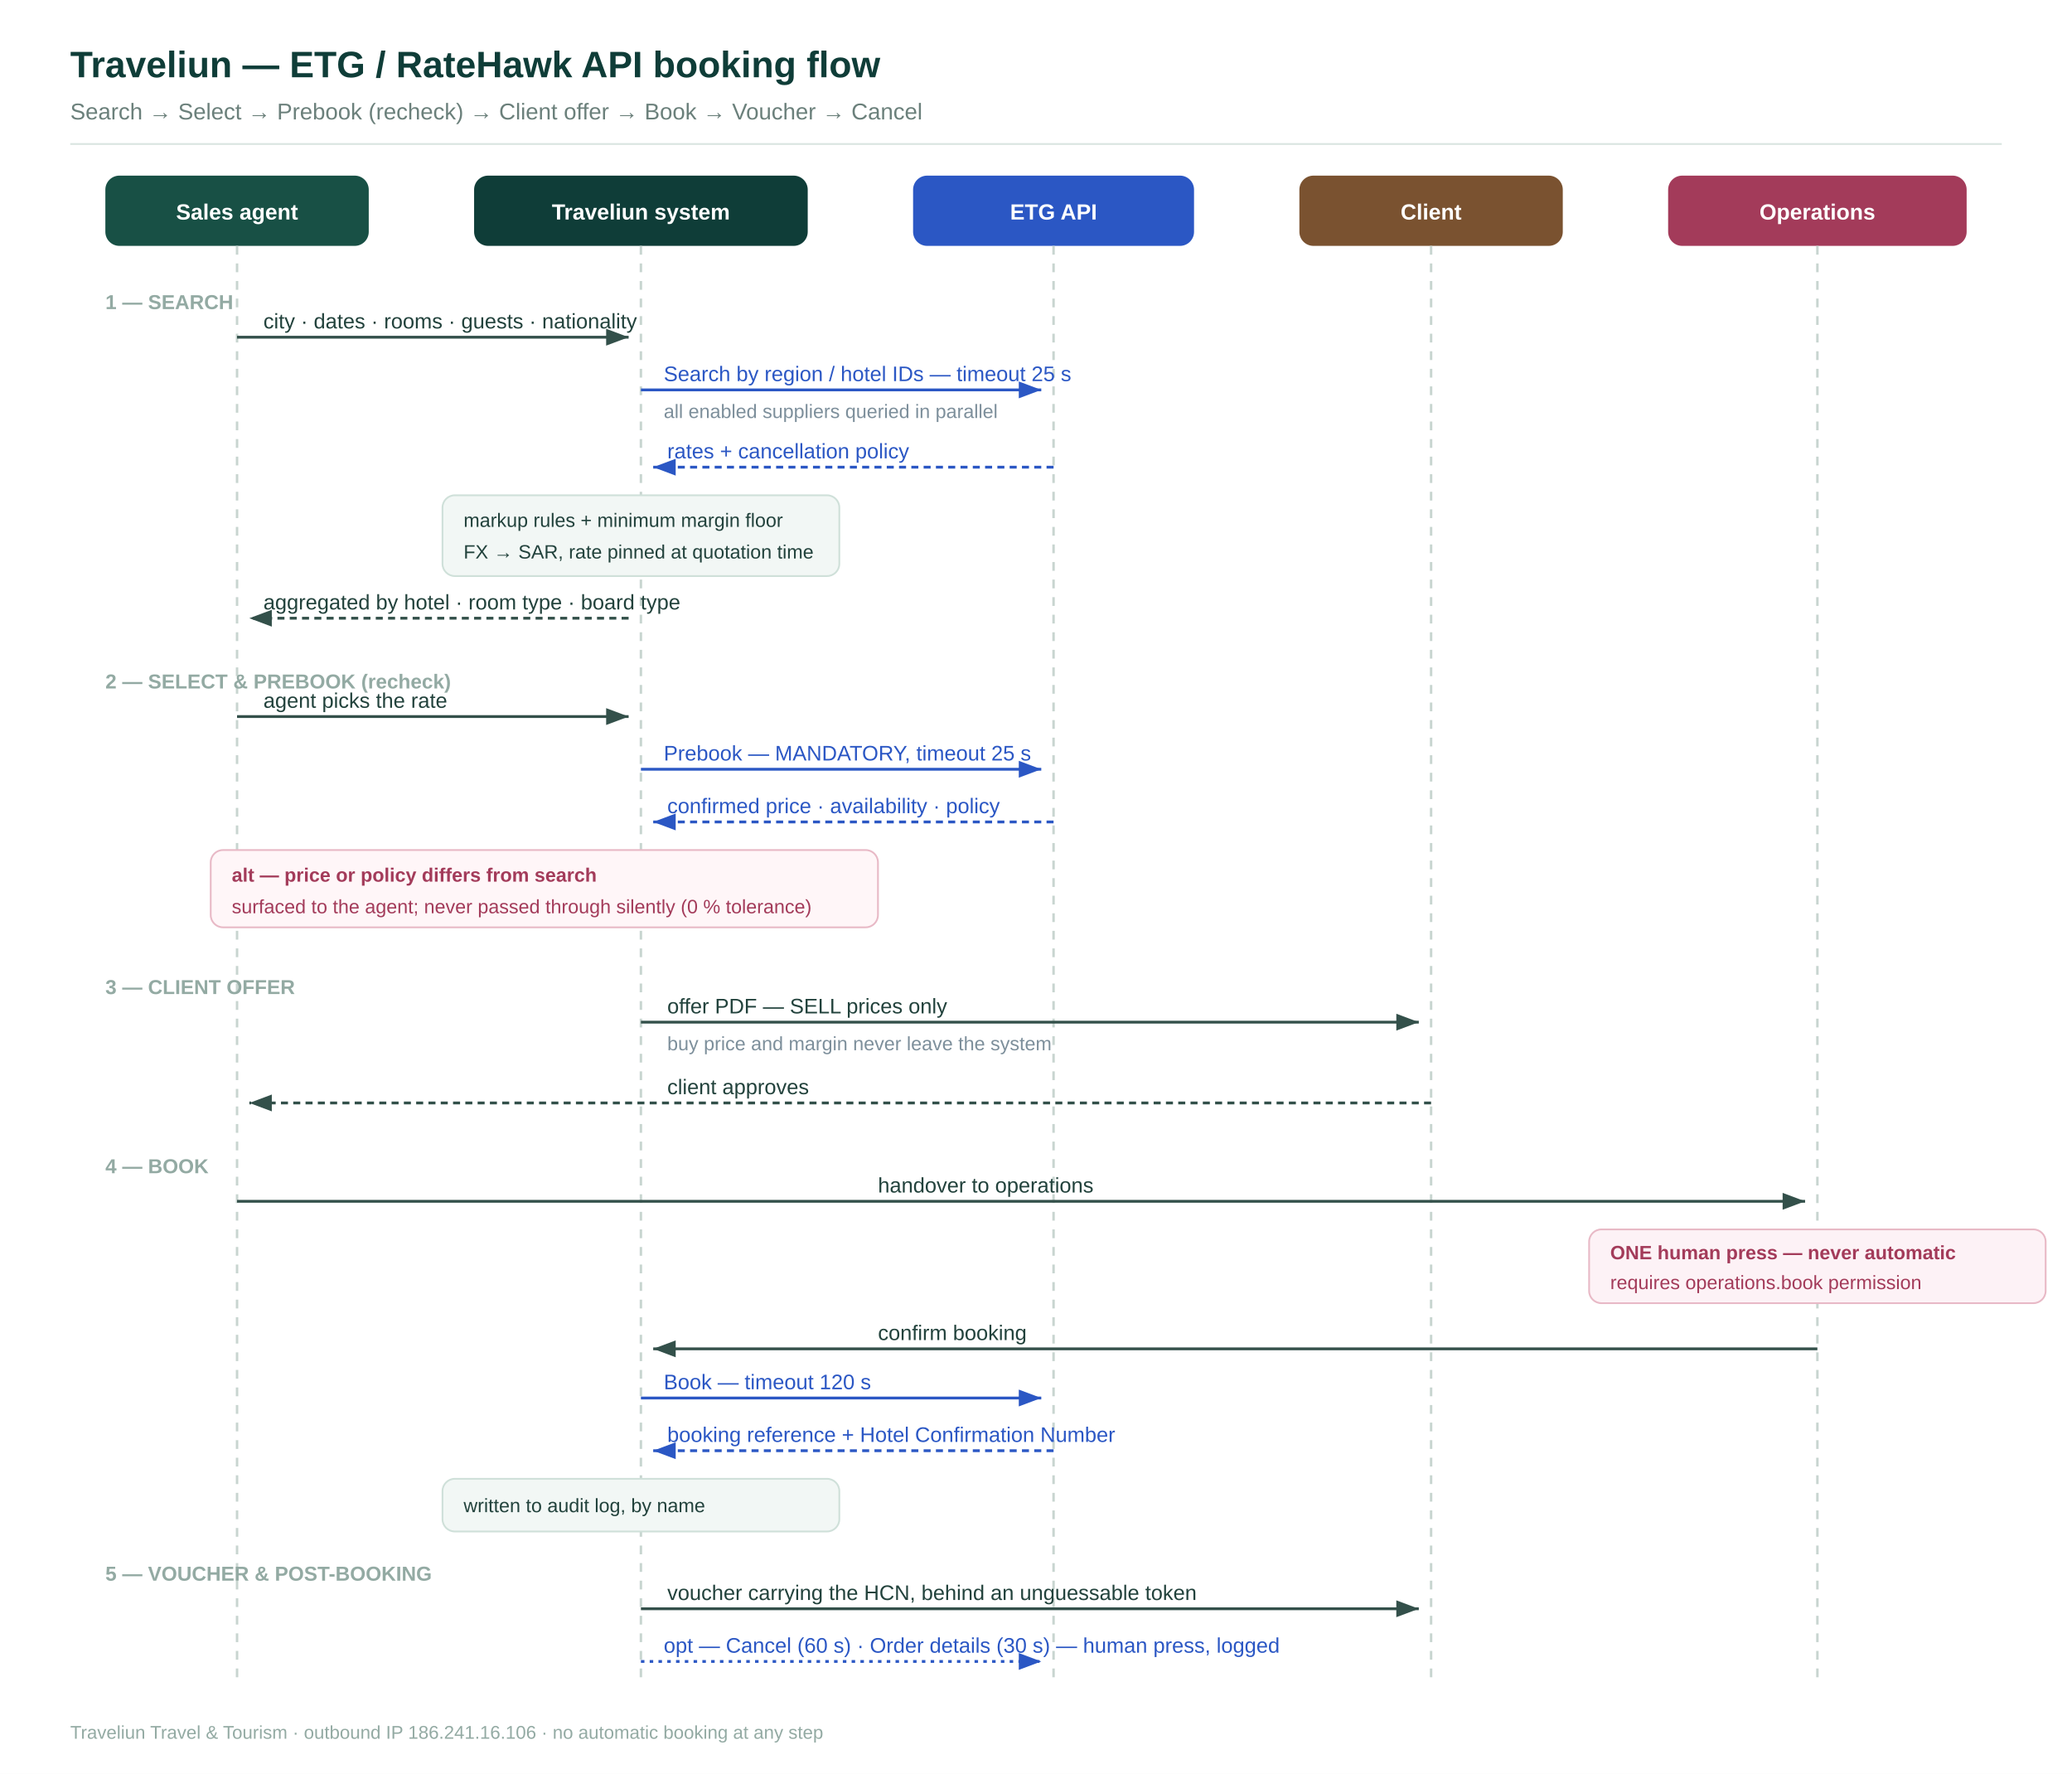
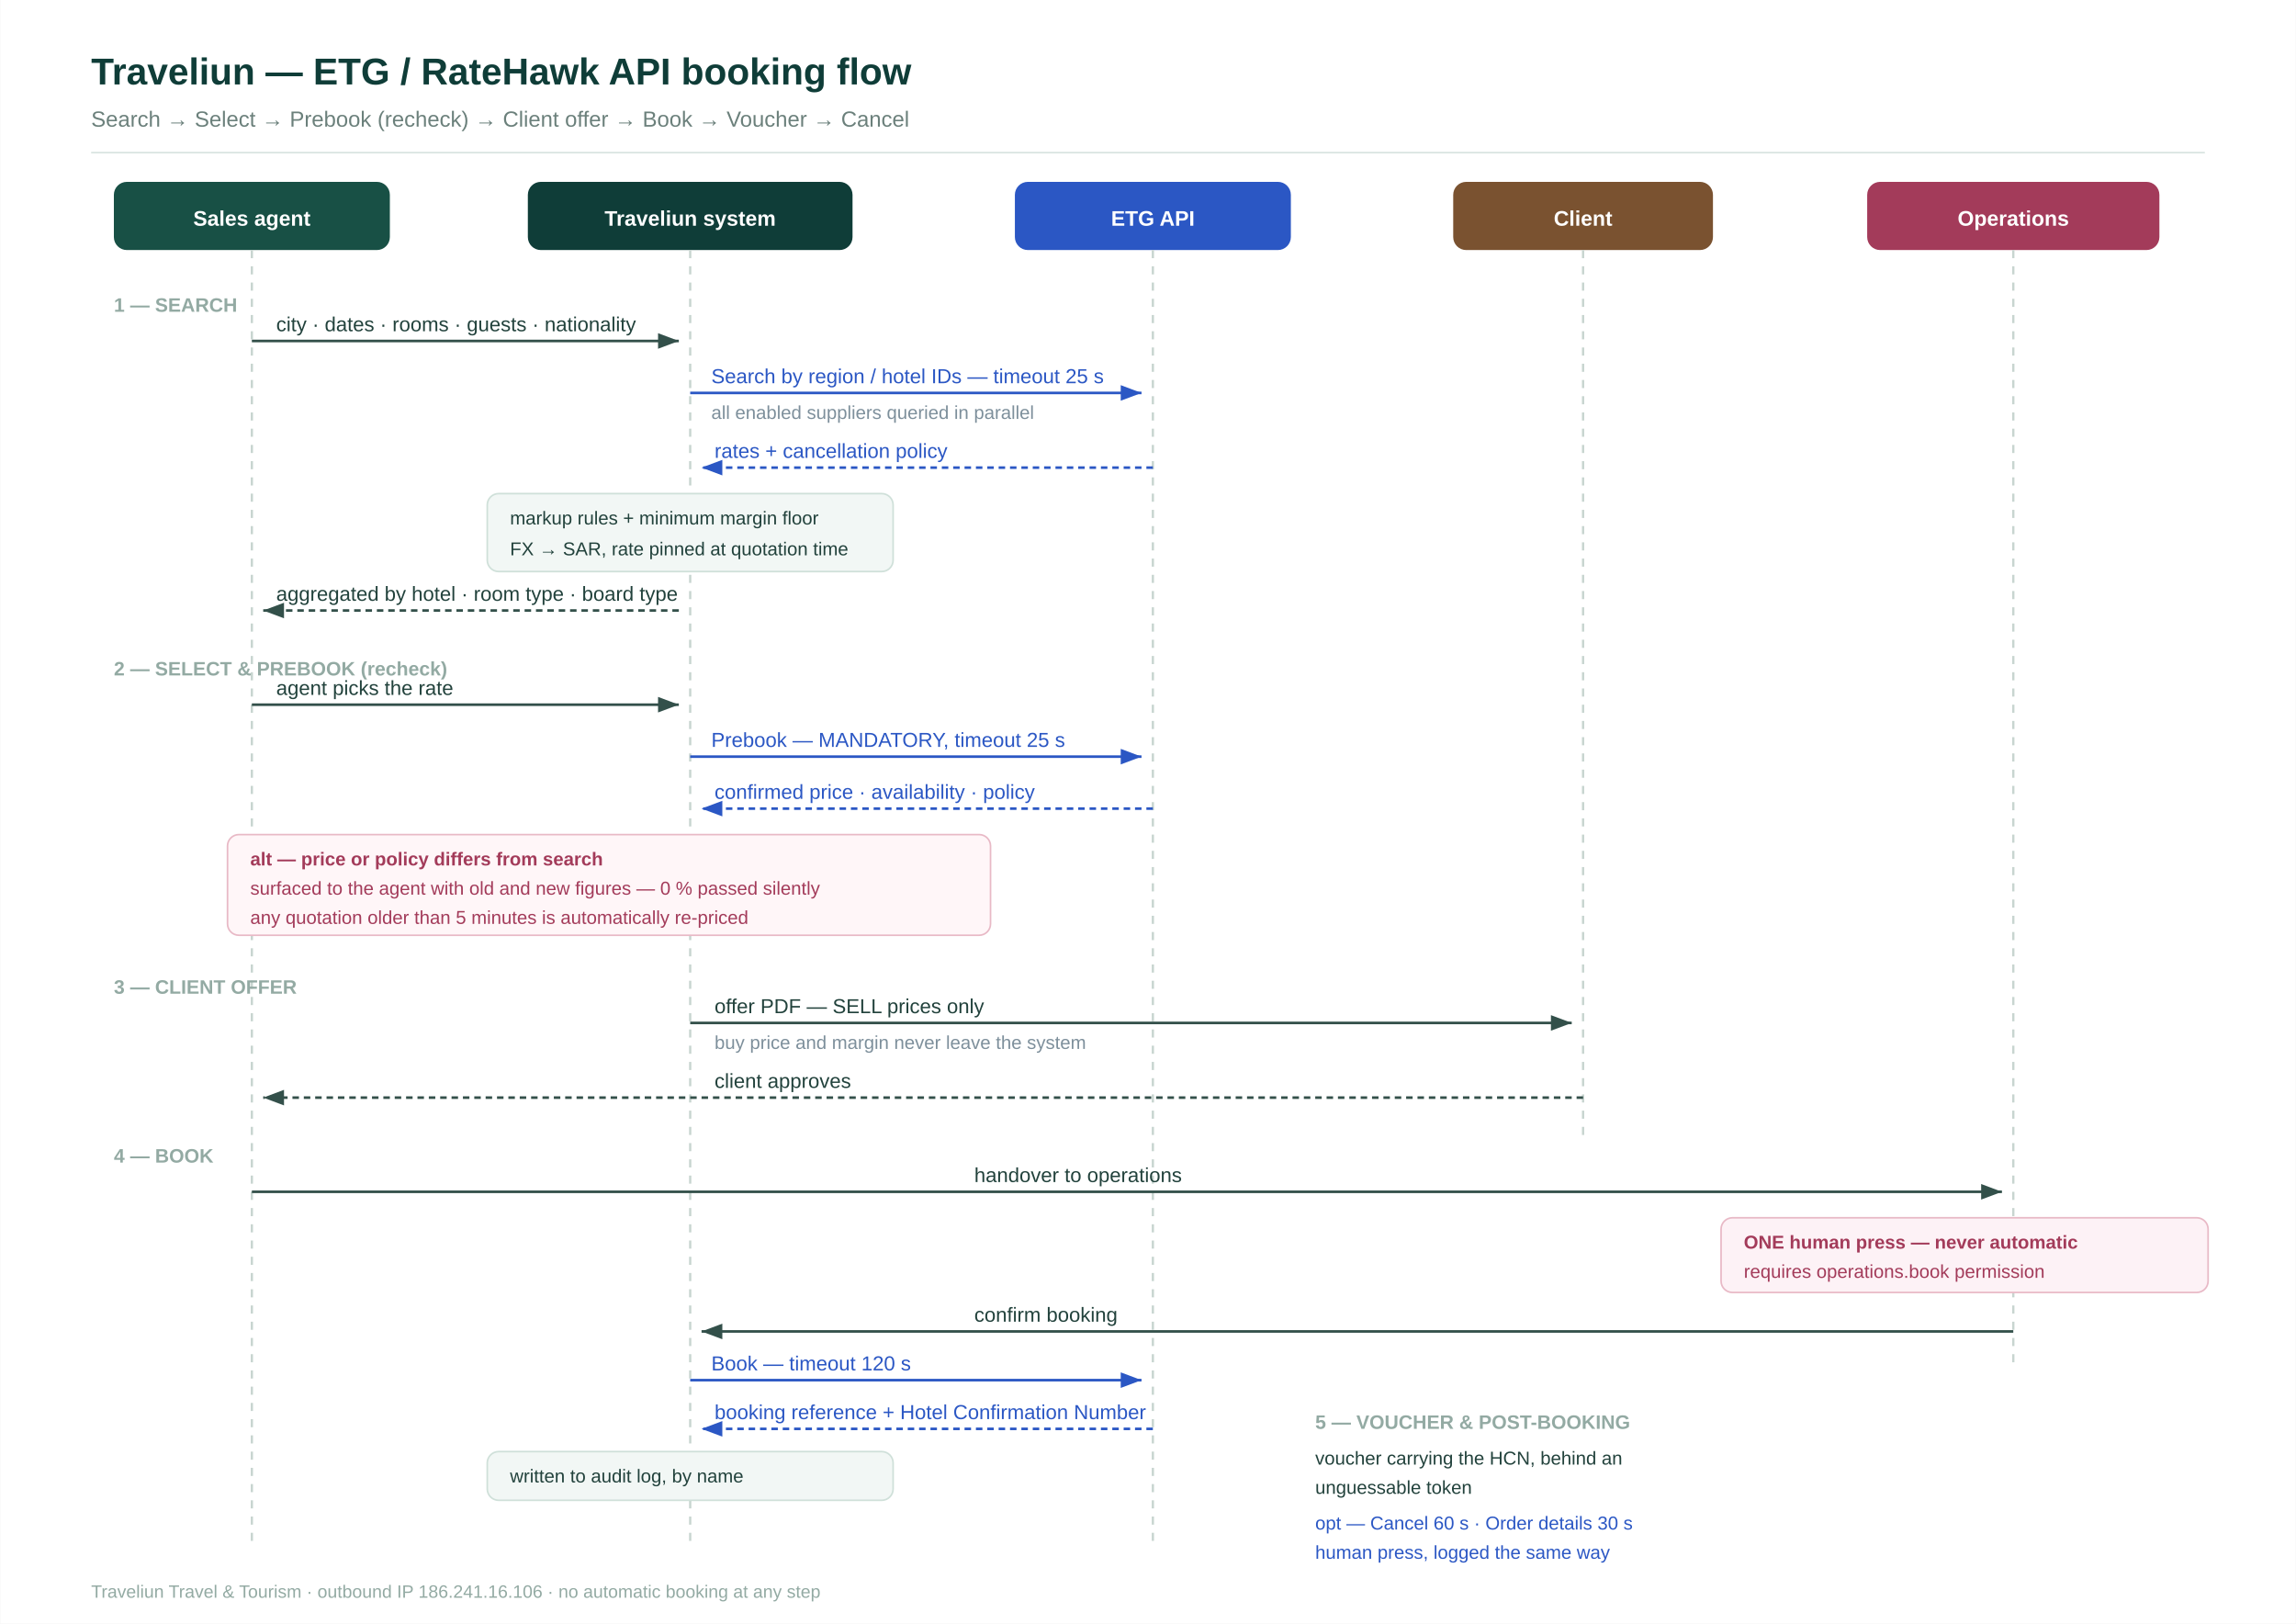
- <svg xmlns="http://www.w3.org/2000/svg" viewBox="0 0 1180 1010" width="1180" height="1010" font-family="Segoe UI, Arial, sans-serif">
-   <rect width="1180" height="1010" fill="#ffffff" />
-   <text x="40" y="44" font-size="21" font-weight="700" fill="#0f3d38">Traveliun — ETG / RateHawk API booking flow</text>
-   <text x="40" y="68" font-size="13" fill="#6b807b">Search → Select → Prebook (recheck) → Client offer → Book → Voucher → Cancel</text>
-   <line x1="40" y1="82" x2="1140" y2="82" stroke="#d9e4e0" stroke-width="1" />
-   <g font-size="12.5" font-weight="700" text-anchor="middle">
-     <rect x="60" y="100" width="150" height="40" rx="8" fill="#185045" />
-     <text x="135" y="125" fill="#fff">Sales agent</text>
-     <rect x="270" y="100" width="190" height="40" rx="8" fill="#0f3d38" />
-     <text x="365" y="125" fill="#fff">Traveliun system</text>
-     <rect x="520" y="100" width="160" height="40" rx="8" fill="#2b57c4" />
-     <text x="600" y="125" fill="#fff">ETG API</text>
-     <rect x="740" y="100" width="150" height="40" rx="8" fill="#7a5230" />
-     <text x="815" y="125" fill="#fff">Client</text>
-     <rect x="950" y="100" width="170" height="40" rx="8" fill="#a33b5a" />
-     <text x="1035" y="125" fill="#fff">Operations</text>
+ <svg xmlns="http://www.w3.org/2000/svg" viewBox="0 0 1414 1000" width="297mm" height="210mm" preserveAspectRatio="xMidYMid meet" font-family="Segoe UI, Arial, sans-serif">
+   <rect width="1414" height="1000" fill="#ffffff" />
+   <text x="56" y="52" font-size="23" font-weight="700" fill="#0f3d38">Traveliun — ETG / RateHawk API booking flow</text>
+   <text x="56" y="78" font-size="13.5" fill="#6b807b">Search → Select → Prebook (recheck) → Client offer → Book → Voucher → Cancel</text>
+   <line x1="56" y1="94" x2="1358" y2="94" stroke="#d9e4e0" stroke-width="1" />
+   <g font-size="13" font-weight="700" text-anchor="middle">
+     <rect x="70" y="112" width="170" height="42" rx="8" fill="#185045" />
+     <text x="155" y="139" fill="#fff">Sales agent</text>
+     <rect x="325" y="112" width="200" height="42" rx="8" fill="#0f3d38" />
+     <text x="425" y="139" fill="#fff">Traveliun system</text>
+     <rect x="625" y="112" width="170" height="42" rx="8" fill="#2b57c4" />
+     <text x="710" y="139" fill="#fff">ETG API</text>
+     <rect x="895" y="112" width="160" height="42" rx="8" fill="#7a5230" />
+     <text x="975" y="139" fill="#fff">Client</text>
+     <rect x="1150" y="112" width="180" height="42" rx="8" fill="#a33b5a" />
+     <text x="1240" y="139" fill="#fff">Operations</text>
  </g>
  <g stroke="#c8d5d0" stroke-width="1.4" stroke-dasharray="5 5">
-     <line x1="135" y1="140" x2="135" y2="960" />
-     <line x1="365" y1="140" x2="365" y2="960" />
-     <line x1="600" y1="140" x2="600" y2="960" />
-     <line x1="815" y1="140" x2="815" y2="960" />
-     <line x1="1035" y1="140" x2="1035" y2="960" />
+     <line x1="155" y1="154" x2="155" y2="950" />
+     <line x1="425" y1="154" x2="425" y2="950" />
+     <line x1="710" y1="154" x2="710" y2="950" />
+     <line x1="975" y1="154" x2="975" y2="700" />
+     <line x1="1240" y1="154" x2="1240" y2="844" />
  </g>
  <defs>
    <marker id="a" markerWidth="9" markerHeight="9" refX="8" refY="3" orient="auto">
      <path d="M0,0 L8,3 L0,6 z" fill="#33504a" />
    </marker>
    <marker id="b" markerWidth="9" markerHeight="9" refX="8" refY="3" orient="auto">
      <path d="M0,0 L8,3 L0,6 z" fill="#2b57c4" />
    </marker>
  </defs>
-   <g font-size="12" fill="#22423c">
-     <text x="60" y="176" font-size="11.5" font-weight="700" fill="#93aaa3">1 — SEARCH</text>
-     <line x1="135" y1="192" x2="358" y2="192" stroke="#33504a" stroke-width="1.6" marker-end="url(#a)" />
-     <text x="150" y="187">city · dates · rooms · guests · nationality</text>
-     <line x1="365" y1="222" x2="593" y2="222" stroke="#2b57c4" stroke-width="1.6" marker-end="url(#b)" />
-     <text x="378" y="217" fill="#2b57c4">Search by region / hotel IDs — timeout 25 s</text>
-     <text x="378" y="238" font-size="11" fill="#7d8f9b">all enabled suppliers queried in parallel</text>
-     <line x1="600" y1="266" x2="372" y2="266" stroke="#2b57c4" stroke-width="1.6" stroke-dasharray="4 3" marker-end="url(#b)" />
-     <text x="380" y="261" fill="#2b57c4">rates + cancellation policy</text>
-     <rect x="252" y="282" width="226" height="46" rx="7" fill="#f2f7f5" stroke="#cfe0d9" />
-     <text x="264" y="300" font-size="11">markup rules + minimum margin floor</text>
-     <text x="264" y="318" font-size="11">FX → SAR, rate pinned at quotation time</text>
-     <line x1="358" y1="352" x2="142" y2="352" stroke="#33504a" stroke-width="1.6" stroke-dasharray="4 3" marker-end="url(#a)" />
-     <text x="150" y="347">aggregated by hotel · room type · board type</text>
-     <text x="60" y="392" font-size="11.5" font-weight="700" fill="#93aaa3">2 — SELECT &amp; PREBOOK (recheck)</text>
-     <line x1="135" y1="408" x2="358" y2="408" stroke="#33504a" stroke-width="1.6" marker-end="url(#a)" />
-     <text x="150" y="403">agent picks the rate</text>
-     <line x1="365" y1="438" x2="593" y2="438" stroke="#2b57c4" stroke-width="1.6" marker-end="url(#b)" />
-     <text x="378" y="433" fill="#2b57c4">Prebook — MANDATORY, timeout 25 s</text>
-     <line x1="600" y1="468" x2="372" y2="468" stroke="#2b57c4" stroke-width="1.6" stroke-dasharray="4 3" marker-end="url(#b)" />
-     <text x="380" y="463" fill="#2b57c4">confirmed price · availability · policy</text>
-     <rect x="120" y="484" width="380" height="44" rx="7" fill="#fff6f8" stroke="#e8b9c6" />
-     <text x="132" y="502" font-size="11" font-weight="700" fill="#a33b5a">alt — price or policy differs from search</text>
-     <text x="132" y="520" font-size="11" fill="#a33b5a">surfaced to the agent; never passed through silently (0 % tolerance)</text>
-     <text x="60" y="566" font-size="11.5" font-weight="700" fill="#93aaa3">3 — CLIENT OFFER</text>
-     <line x1="365" y1="582" x2="808" y2="582" stroke="#33504a" stroke-width="1.6" marker-end="url(#a)" />
-     <text x="380" y="577">offer PDF — SELL prices only</text>
-     <text x="380" y="598" font-size="11" fill="#7d8f9b">buy price and margin never leave the system</text>
-     <line x1="815" y1="628" x2="142" y2="628" stroke="#33504a" stroke-width="1.6" stroke-dasharray="4 3" marker-end="url(#a)" />
-     <text x="380" y="623">client approves</text>
-     <text x="60" y="668" font-size="11.5" font-weight="700" fill="#93aaa3">4 — BOOK</text>
-     <line x1="135" y1="684" x2="1028" y2="684" stroke="#33504a" stroke-width="1.6" marker-end="url(#a)" />
-     <text x="500" y="679">handover to operations</text>
-     <rect x="905" y="700" width="260" height="42" rx="7" fill="#fdf2f6" stroke="#e8b9c6" />
-     <text x="917" y="717" font-size="11" font-weight="700" fill="#a33b5a">ONE human press — never automatic</text>
-     <text x="917" y="734" font-size="11" fill="#a33b5a">requires operations.book permission</text>
-     <line x1="1035" y1="768" x2="372" y2="768" stroke="#33504a" stroke-width="1.6" marker-end="url(#a)" />
-     <text x="500" y="763">confirm booking</text>
-     <line x1="365" y1="796" x2="593" y2="796" stroke="#2b57c4" stroke-width="1.6" marker-end="url(#b)" />
-     <text x="378" y="791" fill="#2b57c4">Book — timeout 120 s</text>
-     <line x1="600" y1="826" x2="372" y2="826" stroke="#2b57c4" stroke-width="1.6" stroke-dasharray="4 3" marker-end="url(#b)" />
-     <text x="380" y="821" fill="#2b57c4">booking reference + Hotel Confirmation Number</text>
-     <rect x="252" y="842" width="226" height="30" rx="7" fill="#f2f7f5" stroke="#cfe0d9" />
-     <text x="264" y="861" font-size="11">written to audit log, by name</text>
-     <text x="60" y="900" font-size="11.5" font-weight="700" fill="#93aaa3">5 — VOUCHER &amp; POST-BOOKING</text>
-     <line x1="365" y1="916" x2="808" y2="916" stroke="#33504a" stroke-width="1.6" marker-end="url(#a)" />
-     <text x="380" y="911">voucher carrying the HCN, behind an unguessable token</text>
-     <line x1="365" y1="946" x2="593" y2="946" stroke="#2b57c4" stroke-width="1.6" stroke-dasharray="2 3" marker-end="url(#b)" />
-     <text x="378" y="941" fill="#2b57c4">opt — Cancel (60 s) · Order details (30 s) — human press, logged</text>
+   <g font-size="12.5" fill="#22423c">
+     <text x="70" y="192" font-size="12" font-weight="700" fill="#93aaa3">1 — SEARCH</text>
+     <line x1="155" y1="210" x2="418" y2="210" stroke="#33504a" stroke-width="1.6" marker-end="url(#a)" />
+     <text x="170" y="204">city · dates · rooms · guests · nationality</text>
+     <line x1="425" y1="242" x2="703" y2="242" stroke="#2b57c4" stroke-width="1.6" marker-end="url(#b)" />
+     <text x="438" y="236" fill="#2b57c4">Search by region / hotel IDs — timeout 25 s</text>
+     <text x="438" y="258" font-size="11.5" fill="#7d8f9b">all enabled suppliers queried in parallel</text>
+     <line x1="710" y1="288" x2="432" y2="288" stroke="#2b57c4" stroke-width="1.6" stroke-dasharray="4 3" marker-end="url(#b)" />
+     <text x="440" y="282" fill="#2b57c4">rates + cancellation policy</text>
+     <rect x="300" y="304" width="250" height="48" rx="7" fill="#f2f7f5" stroke="#cfe0d9" />
+     <text x="314" y="323" font-size="11.5">markup rules + minimum margin floor</text>
+     <text x="314" y="342" font-size="11.5">FX → SAR, rate pinned at quotation time</text>
+     <line x1="418" y1="376" x2="162" y2="376" stroke="#33504a" stroke-width="1.6" stroke-dasharray="4 3" marker-end="url(#a)" />
+     <text x="170" y="370">aggregated by hotel · room type · board type</text>
+     <text x="70" y="416" font-size="12" font-weight="700" fill="#93aaa3">2 — SELECT &amp; PREBOOK (recheck)</text>
+     <line x1="155" y1="434" x2="418" y2="434" stroke="#33504a" stroke-width="1.6" marker-end="url(#a)" />
+     <text x="170" y="428">agent picks the rate</text>
+     <line x1="425" y1="466" x2="703" y2="466" stroke="#2b57c4" stroke-width="1.6" marker-end="url(#b)" />
+     <text x="438" y="460" fill="#2b57c4">Prebook — MANDATORY, timeout 25 s</text>
+     <line x1="710" y1="498" x2="432" y2="498" stroke="#2b57c4" stroke-width="1.6" stroke-dasharray="4 3" marker-end="url(#b)" />
+     <text x="440" y="492" fill="#2b57c4">confirmed price · availability · policy</text>
+     <rect x="140" y="514" width="470" height="62" rx="7" fill="#fff6f8" stroke="#e8b9c6" />
+     <text x="154" y="533" font-size="11.5" font-weight="700" fill="#a33b5a">alt — price or policy differs from search</text>
+     <text x="154" y="551" font-size="11.5" fill="#a33b5a">surfaced to the agent with old and new figures — 0 % passed silently</text>
+     <text x="154" y="569" font-size="11.5" fill="#a33b5a">any quotation older than 5 minutes is automatically re-priced</text>
+     <text x="70" y="612" font-size="12" font-weight="700" fill="#93aaa3">3 — CLIENT OFFER</text>
+     <line x1="425" y1="630" x2="968" y2="630" stroke="#33504a" stroke-width="1.6" marker-end="url(#a)" />
+     <text x="440" y="624">offer PDF — SELL prices only</text>
+     <text x="440" y="646" font-size="11.5" fill="#7d8f9b">buy price and margin never leave the system</text>
+     <line x1="975" y1="676" x2="162" y2="676" stroke="#33504a" stroke-width="1.6" stroke-dasharray="4 3" marker-end="url(#a)" />
+     <text x="440" y="670">client approves</text>
+     <text x="70" y="716" font-size="12" font-weight="700" fill="#93aaa3">4 — BOOK</text>
+     <line x1="155" y1="734" x2="1233" y2="734" stroke="#33504a" stroke-width="1.6" marker-end="url(#a)" />
+     <text x="600" y="728">handover to operations</text>
+     <rect x="1060" y="750" width="300" height="46" rx="7" fill="#fdf2f6" stroke="#e8b9c6" />
+     <text x="1074" y="769" font-size="11.5" font-weight="700" fill="#a33b5a">ONE human press — never automatic</text>
+     <text x="1074" y="787" font-size="11.5" fill="#a33b5a">requires operations.book permission</text>
+     <line x1="1240" y1="820" x2="432" y2="820" stroke="#33504a" stroke-width="1.6" marker-end="url(#a)" />
+     <text x="600" y="814">confirm booking</text>
+     <line x1="425" y1="850" x2="703" y2="850" stroke="#2b57c4" stroke-width="1.6" marker-end="url(#b)" />
+     <text x="438" y="844" fill="#2b57c4">Book — timeout 120 s</text>
+     <line x1="710" y1="880" x2="432" y2="880" stroke="#2b57c4" stroke-width="1.6" stroke-dasharray="4 3" marker-end="url(#b)" />
+     <text x="440" y="874" fill="#2b57c4">booking reference + Hotel Confirmation Number</text>
+     <rect x="300" y="894" width="250" height="30" rx="7" fill="#f2f7f5" stroke="#cfe0d9" />
+     <text x="314" y="913" font-size="11.5">written to audit log, by name</text>
+     <text x="810" y="880" font-size="12" font-weight="700" fill="#93aaa3">5 — VOUCHER &amp; POST-BOOKING</text>
+     <text x="810" y="902" font-size="11.5" fill="#22423c">voucher carrying the HCN, behind an</text>
+     <text x="810" y="920" font-size="11.5" fill="#22423c">unguessable token</text>
+     <text x="810" y="942" font-size="11.5" fill="#2b57c4">opt — Cancel 60 s · Order details 30 s</text>
+     <text x="810" y="960" font-size="11.5" fill="#2b57c4">human press, logged the same way</text>
  </g>
-   <text x="40" y="990" font-size="10.5" fill="#93aaa3">Traveliun Travel &amp; Tourism · outbound IP 186.241.16.106 · no automatic booking at any step</text>
+   <text x="56" y="984" font-size="11" fill="#93aaa3">Traveliun Travel &amp; Tourism · outbound IP 186.241.16.106 · no automatic booking at any step</text>
</svg>
